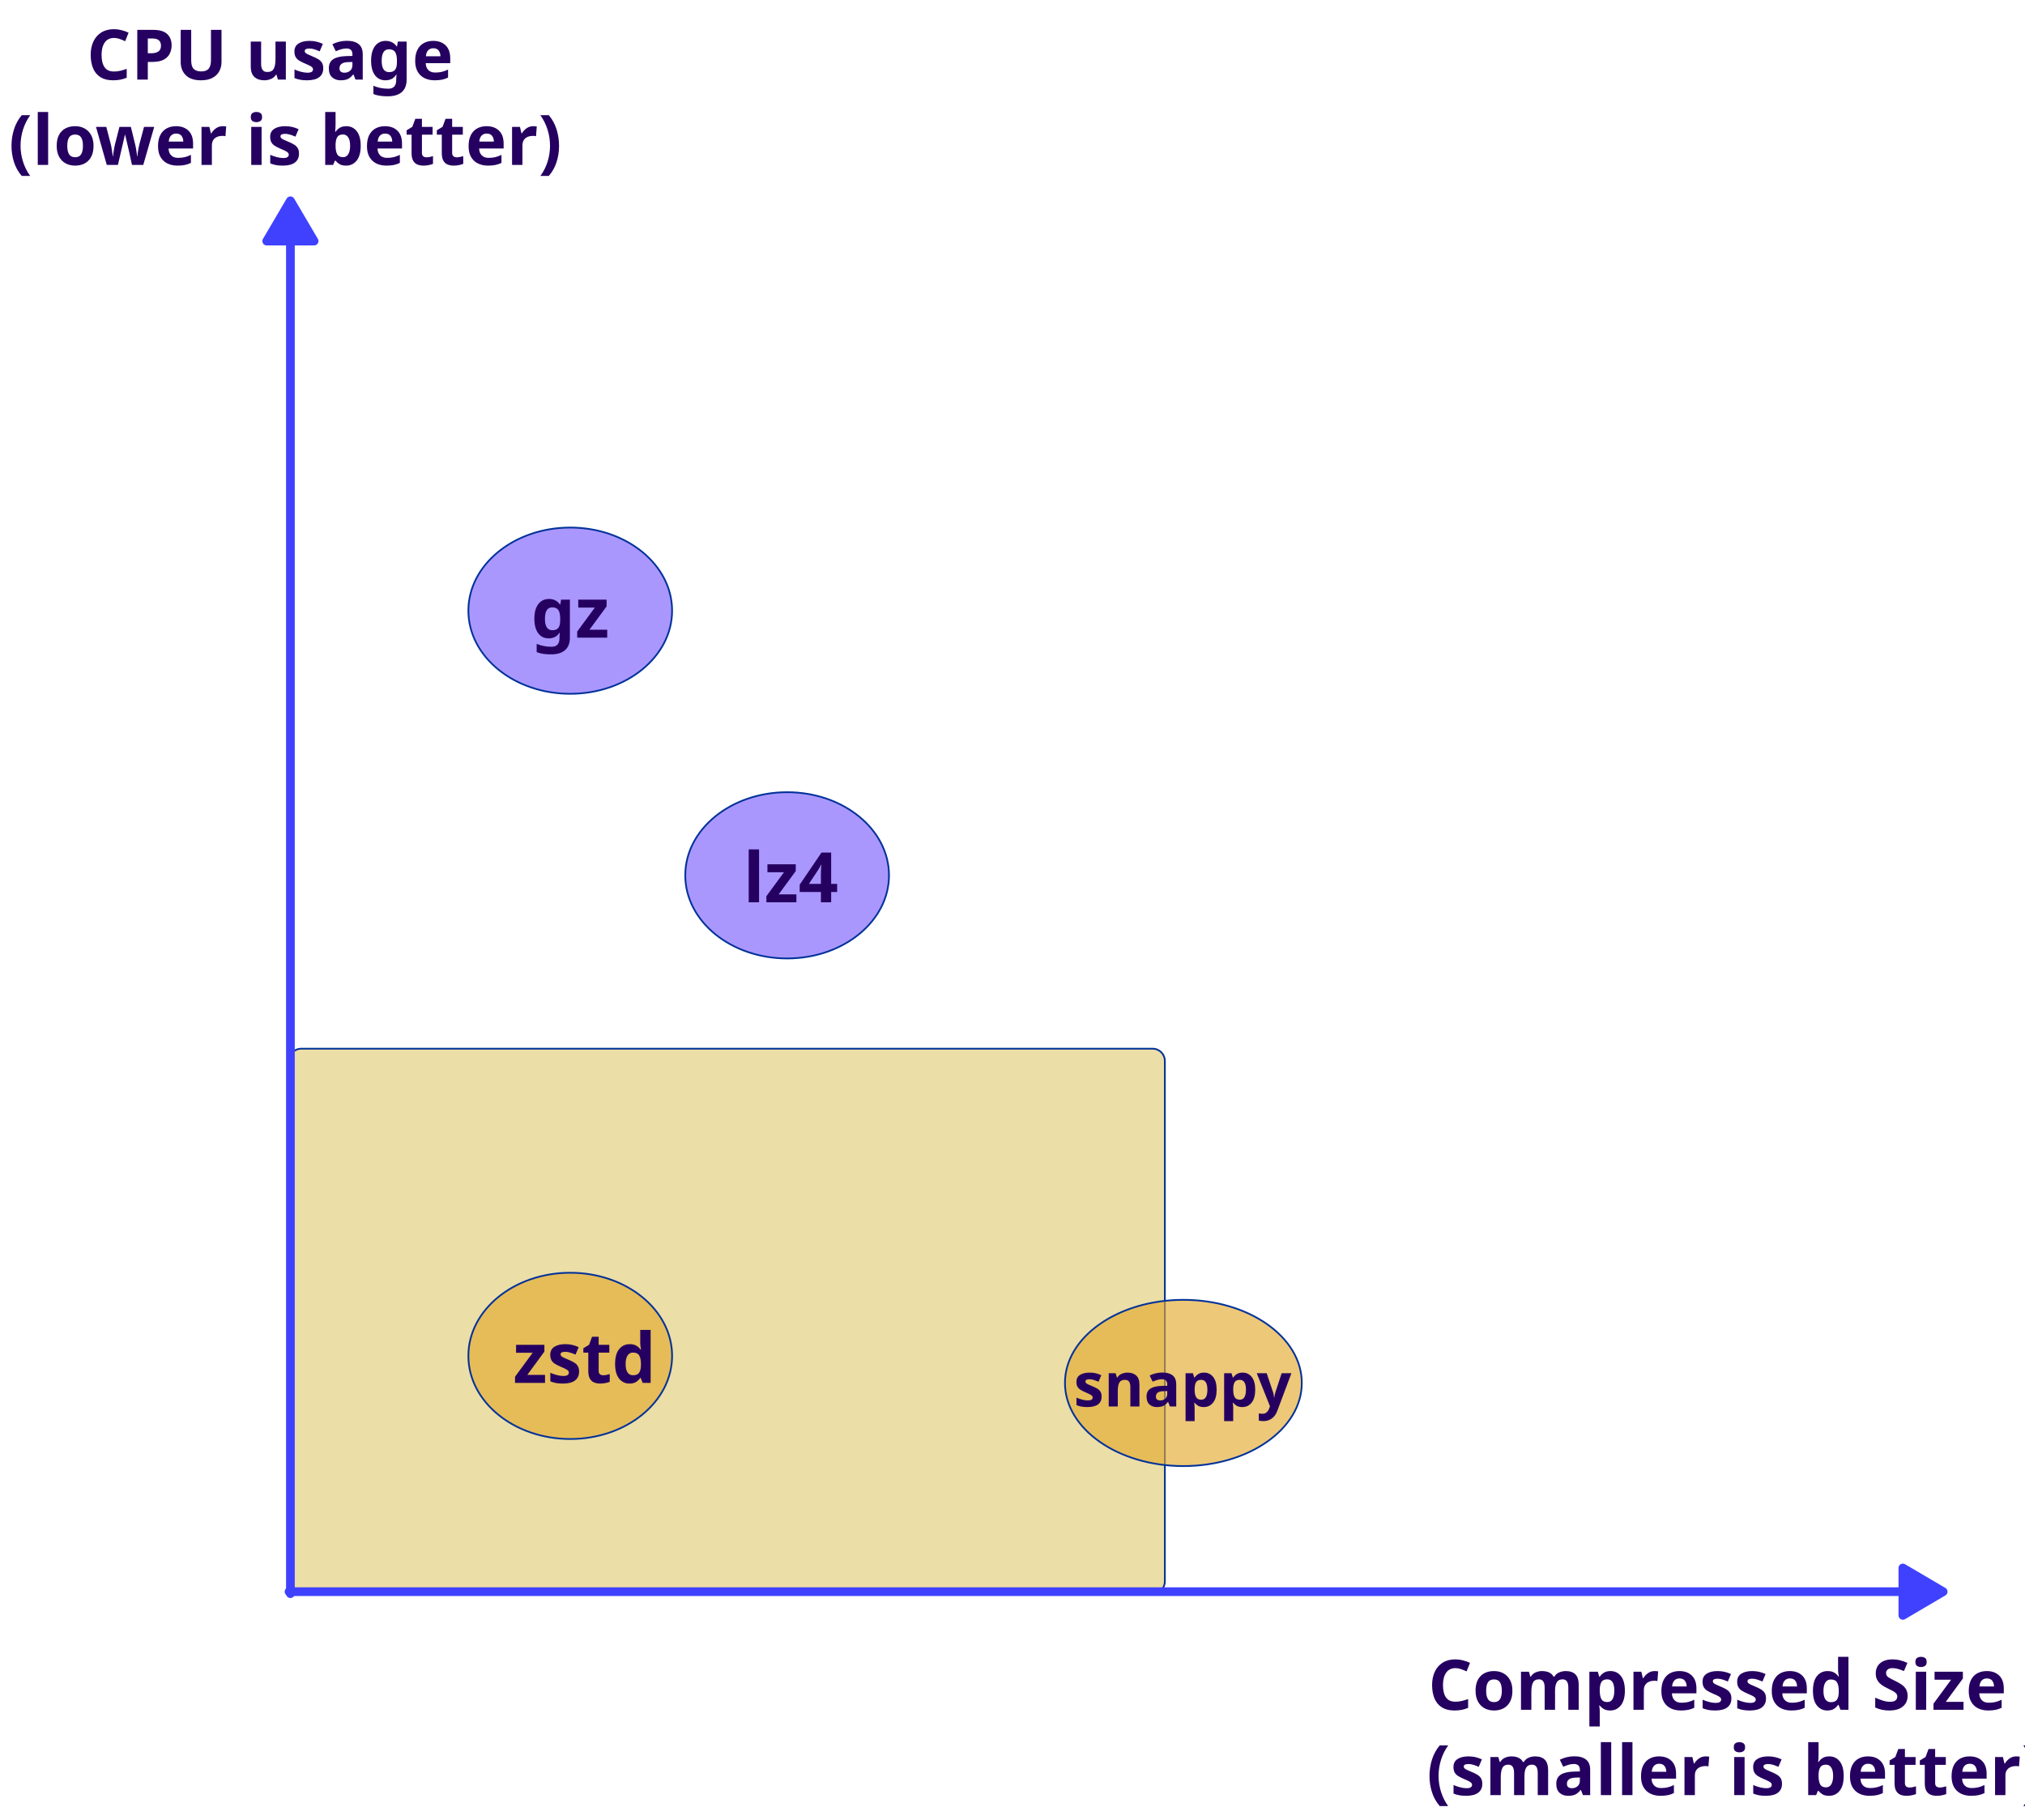
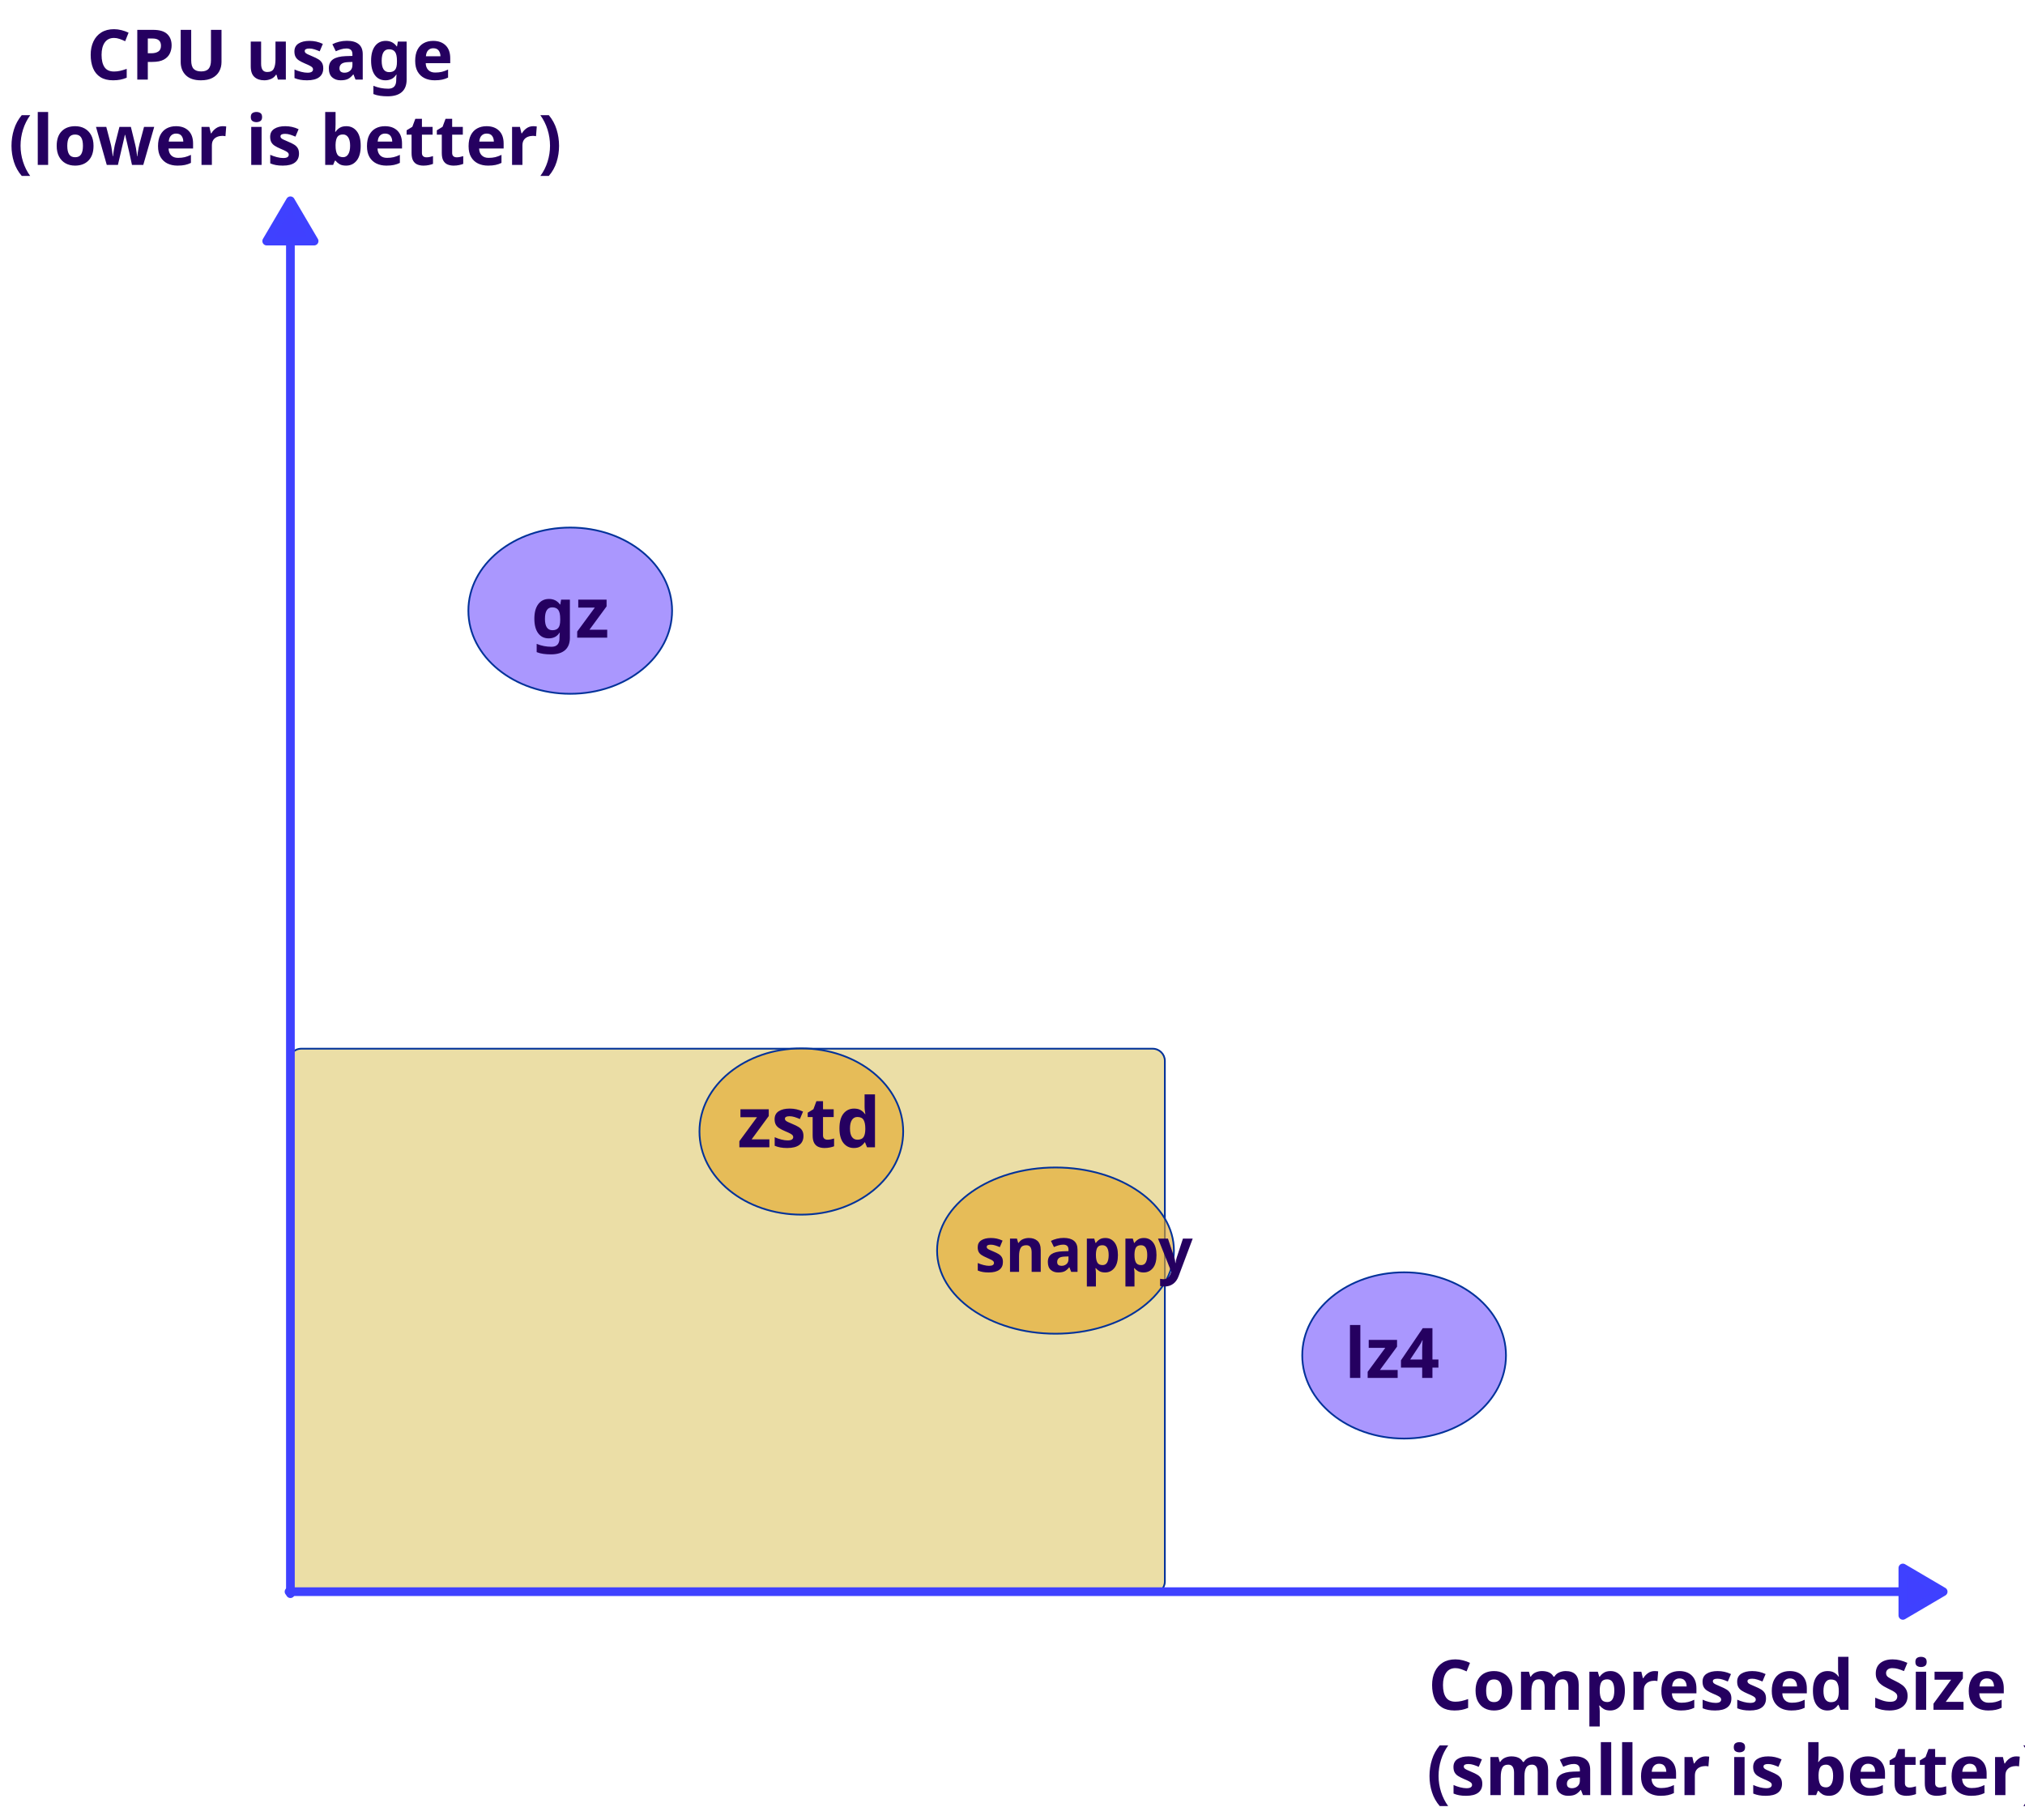
<svg xmlns="http://www.w3.org/2000/svg" version="1.1" viewBox="-200 -1396 1163 1045" width="1163" height="1045">
  <g id="Canvas_1" stroke="none" stroke-dasharray="none" fill="none" fill-opacity="1" stroke-opacity="1">
    <g id="Canvas_1_Layer_1">
      <g id="Graphic_28">
        <path d="M -27 -793.683 L 462 -793.683 C 465.866 -793.683 469 -790.549 469 -786.683 L 469 -487.683 C 469 -483.817 465.866 -480.683 462 -480.683 L -27 -480.683 C -30.866 -480.683 -34 -483.817 -34 -487.683 L -34 -786.683 C -34 -790.549 -30.866 -793.683 -27 -793.683 Z" fill="#ebdea6" />
        <path d="M -27 -793.683 L 462 -793.683 C 465.866 -793.683 469 -790.549 469 -786.683 L 469 -487.683 C 469 -483.817 465.866 -480.683 462 -480.683 L -27 -480.683 C -30.866 -480.683 -34 -483.817 -34 -487.683 L -34 -786.683 C -34 -790.549 -30.866 -793.683 -27 -793.683 Z" stroke="#02329a" stroke-linecap="round" stroke-linejoin="round" stroke-width="1" />
      </g>
      <g id="Graphic_26">
        <path d="M -33.212 -480.683 L -33.212 -480.683 L -33.212 -1257.539 L -19.604 -1257.539 L -33.212 -1280.683 L -46.821 -1257.539 L -33.212 -1257.539 Z" fill="#4040ff" />
        <path d="M -33.212 -480.683 L -33.212 -480.683 L -33.212 -1257.539 L -19.604 -1257.539 L -33.212 -1280.683 L -46.821 -1257.539 L -33.212 -1257.539 Z" stroke="#3f41ff" stroke-linecap="round" stroke-linejoin="round" stroke-width="5" />
      </g>
      <g id="Graphic_27">
        <path d="M -34 -481.827 L -34 -481.827 L 892.856 -481.827 L 892.856 -495.436 L 916 -481.827 L 892.856 -468.219 L 892.856 -481.827 Z" fill="#4040ff" />
        <path d="M -34 -481.827 L -34 -481.827 L 892.856 -481.827 L 892.856 -495.436 L 916 -481.827 L 892.856 -468.219 L 892.856 -481.827 Z" stroke="#3f41ff" stroke-linecap="round" stroke-linejoin="round" stroke-width="5" />
      </g>
-       <g id="Graphic_29">
+       <g id="Graphic_29" transform="matrix(1, 0, 0, 1, 132.7189, -128.8533)">
        <ellipse cx="127.5" cy="-617.262" rx="58.5" ry="47.738" fill="#e3a92e" fill-opacity=".643" />
        <ellipse cx="127.5" cy="-617.262" rx="58.5" ry="47.738" stroke="#02329a" stroke-linecap="round" stroke-linejoin="round" stroke-width="1" />
      </g>
-       <g id="Graphic_30">
+       <g id="Graphic_30" transform="matrix(1, 0, 0, 1, -73.44637, -76.02344)">
        <ellipse cx="479.643" cy="-601.705" rx="68.01" ry="47.738" fill="#e3a92e" fill-opacity=".643" />
        <ellipse cx="479.643" cy="-601.705" rx="68.01" ry="47.738" stroke="#02329a" stroke-linecap="round" stroke-linejoin="round" stroke-width="1" />
      </g>
-       <g id="Graphic_31">
+       <g id="Graphic_31" transform="matrix(1, 0, 0, 1, 354.3465, 275.746)">
        <ellipse cx="252.064" cy="-893.262" rx="58.5" ry="47.738" fill="#aa97fe" />
        <ellipse cx="252.064" cy="-893.262" rx="58.5" ry="47.738" stroke="#02329a" stroke-linecap="round" stroke-linejoin="round" stroke-width="1" />
      </g>
      <g id="Graphic_32">
        <ellipse cx="127.5" cy="-1045.262" rx="58.5" ry="47.738" fill="#aa97fe" />
        <ellipse cx="127.5" cy="-1045.262" rx="58.5" ry="47.738" stroke="#02329a" stroke-linecap="round" stroke-linejoin="round" stroke-width="1" />
      </g>
      <g id="Graphic_33">
        <text transform="translate(-194.9961 -1390.286)" fill="#250060" style="white-space: pre;">
          <tspan font-family="Century Gothic" font-size="40" font-weight="700" fill="#250060" x="44.766" y="40">CPU usage</tspan>
          <tspan font-family="Century Gothic" font-size="40" font-weight="700" fill="#250060" x="0" y="89">(lower is better)</tspan>
        </text>
      </g>
      <g id="Graphic_34">
        <text transform="translate(105.0977 -1069.762)" fill="#250060" style="white-space: pre;">
          <tspan font-family="Century Gothic" font-size="40" font-weight="700" fill="#250060" x="0" y="40">gz</tspan>
        </text>
      </g>
-       <g id="Graphic_35">
+       <g id="Graphic_35" transform="matrix(1, 0, 0, 1, 345.3268, 273.1689)">
        <text transform="translate(226.8683 -917.7618)" fill="#250060" style="white-space: pre;">
          <tspan font-family="Century Gothic" font-size="40" font-weight="700" fill="#250060" x="0" y="40">lz4</tspan>
        </text>
      </g>
-       <g id="Graphic_36">
+       <g id="Graphic_36" transform="matrix(1, 0, 0, 1, 128.8533, -135.2959)">
        <text transform="translate(94.70703 -641.7618)" fill="#250060" style="white-space: pre;">
          <tspan x="0" dy="1em">​</tspan>
          <tspan font-family="Century Gothic" font-size="40" font-weight="700" fill="#250060" x="0" y="40">zstd</tspan>
          <tspan x="0" dy="1em">​</tspan>
        </text>
      </g>
-       <g id="Graphic_37">
+       <g id="Graphic_37" transform="matrix(1, 0, 0, 1, -56.69544, -77.31197)">
        <text transform="translate(416.6326 -623.2045)" fill="#250060" style="white-space: pre;">
          <tspan font-family="Century Gothic" font-size="35" font-weight="700" fill="#250060" x="0" y="35">snappy</tspan>
        </text>
      </g>
      <g id="Graphic_38">
        <text transform="translate(614.5733 -454)" fill="#250060" style="white-space: pre;">
          <tspan font-family="Century Gothic" font-size="40" font-weight="700" fill="#250060" x="5.596" y="40">Compressed Size </tspan>
          <tspan font-family="Century Gothic" font-size="40" font-weight="700" fill="#250060" x="4.824" y="89">(smaller is better)</tspan>
        </text>
      </g>
    </g>
  </g>
</svg>
